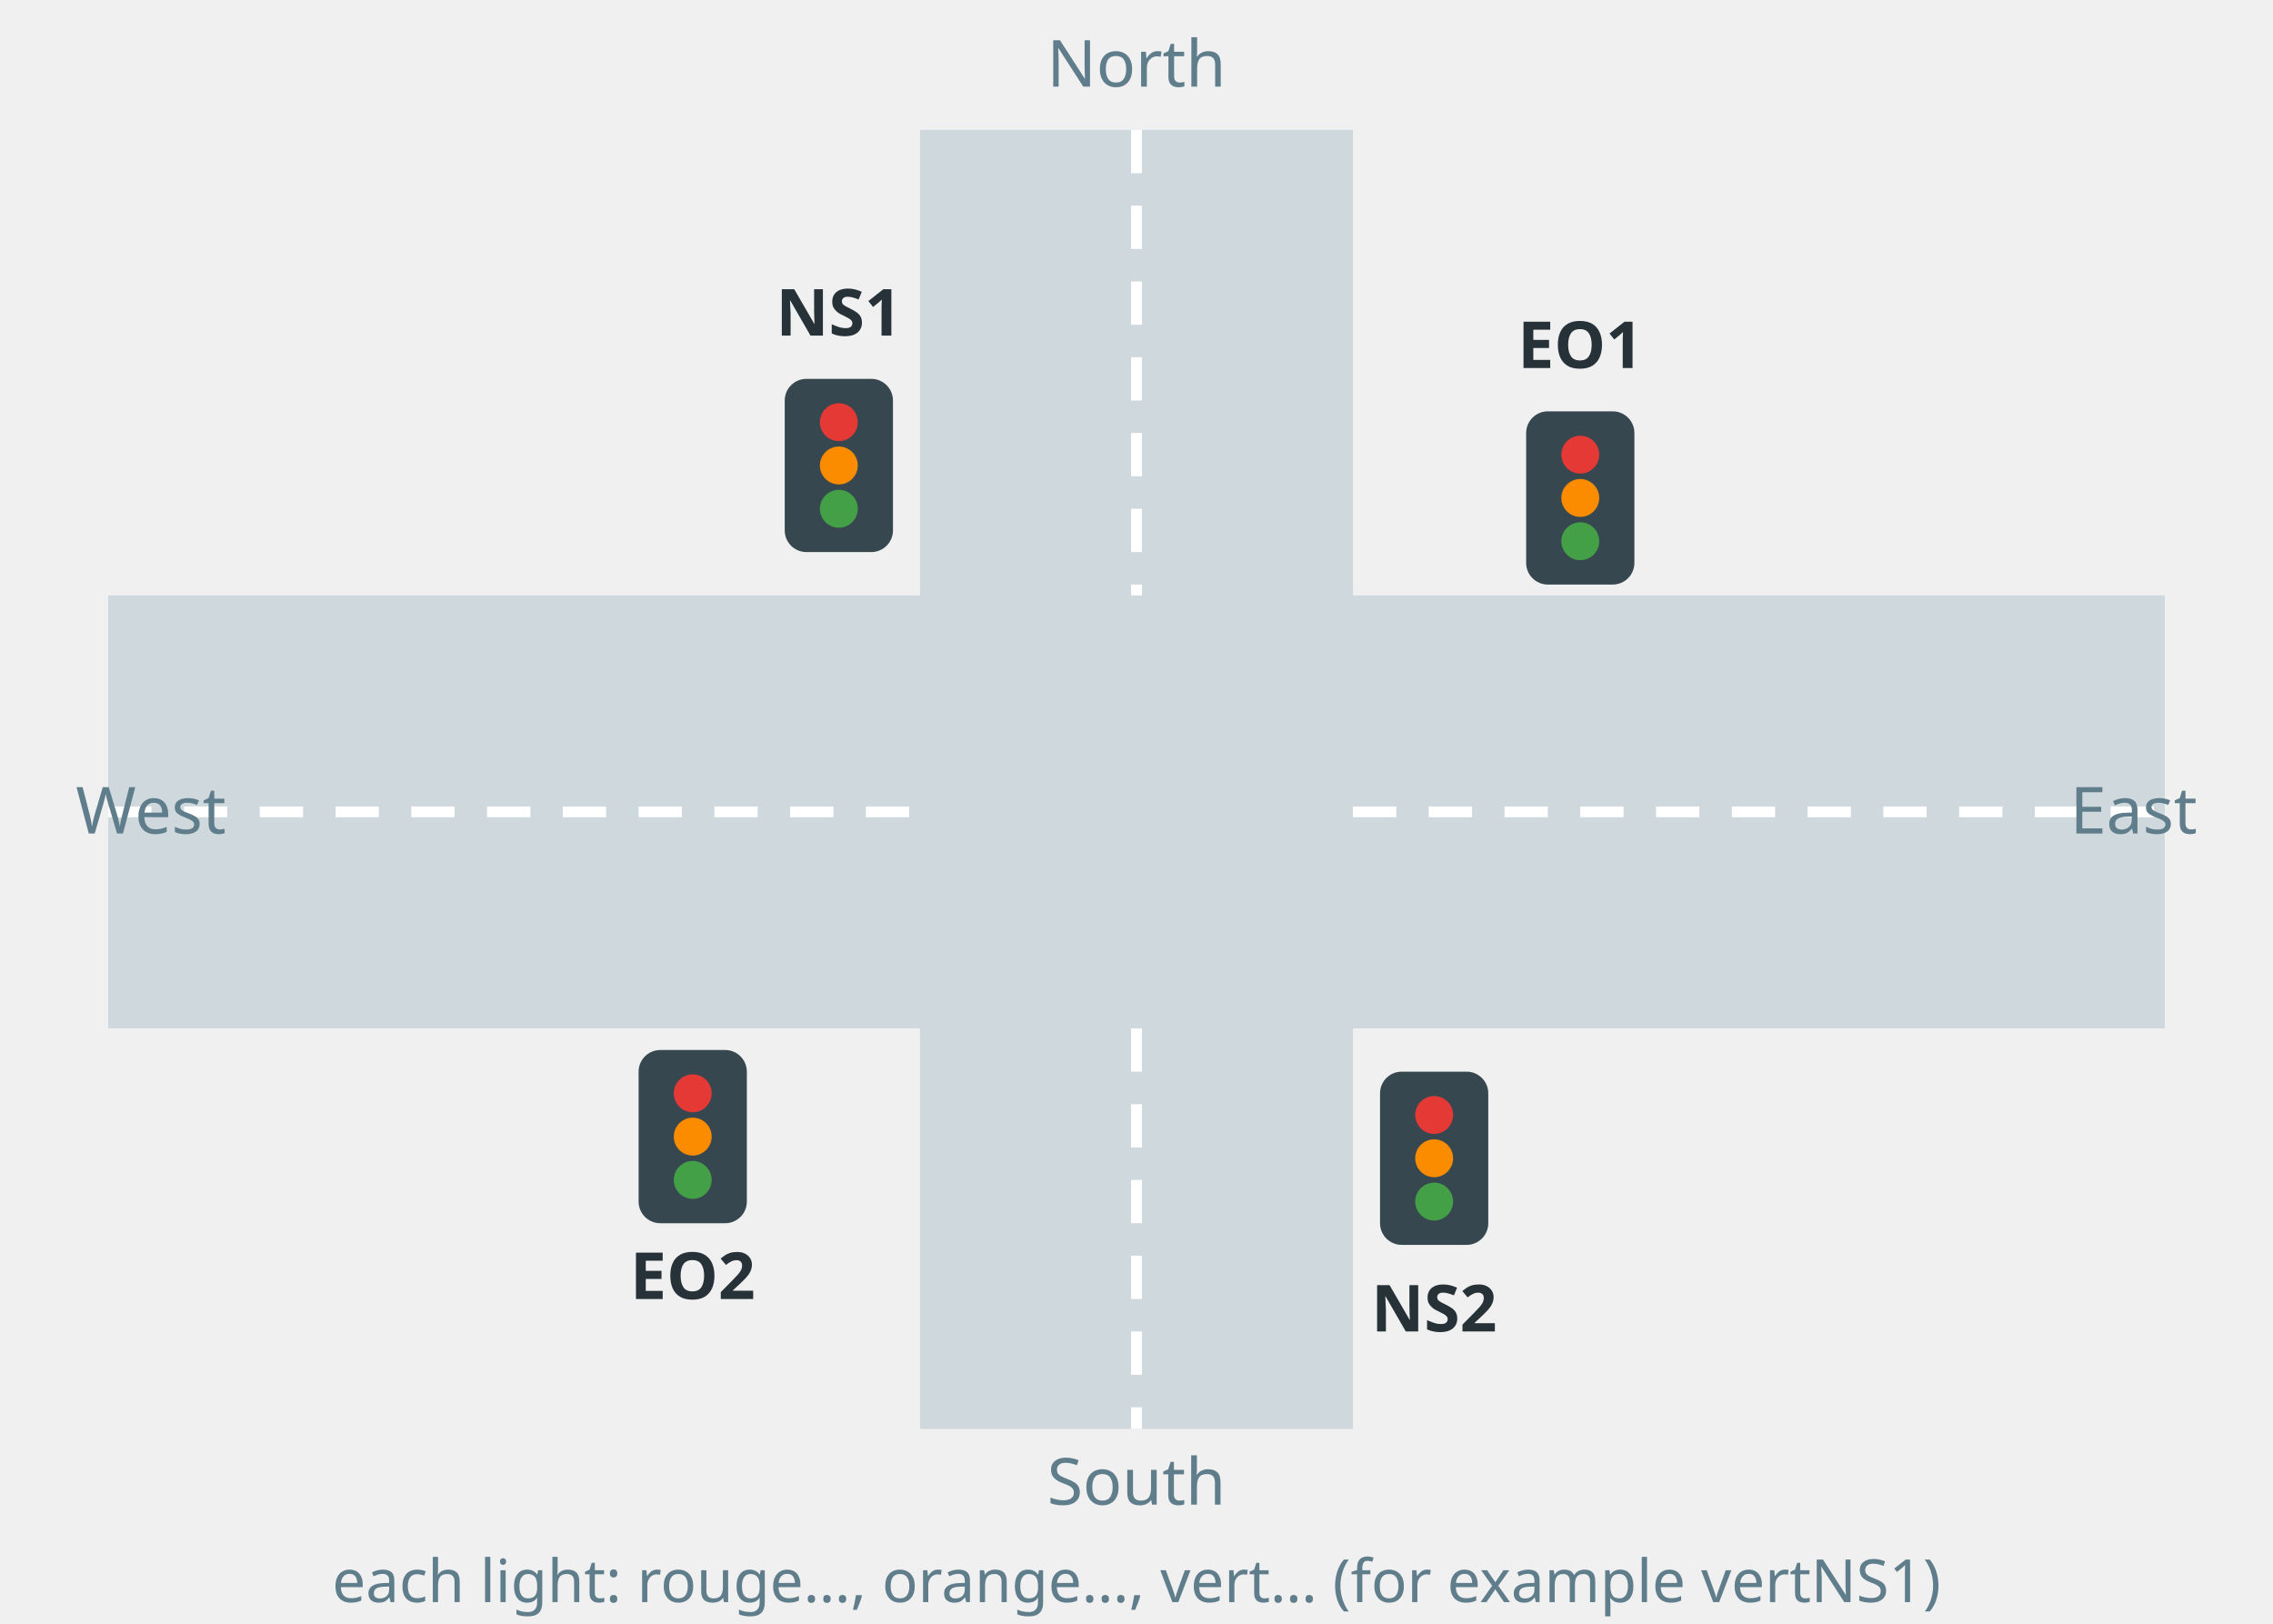
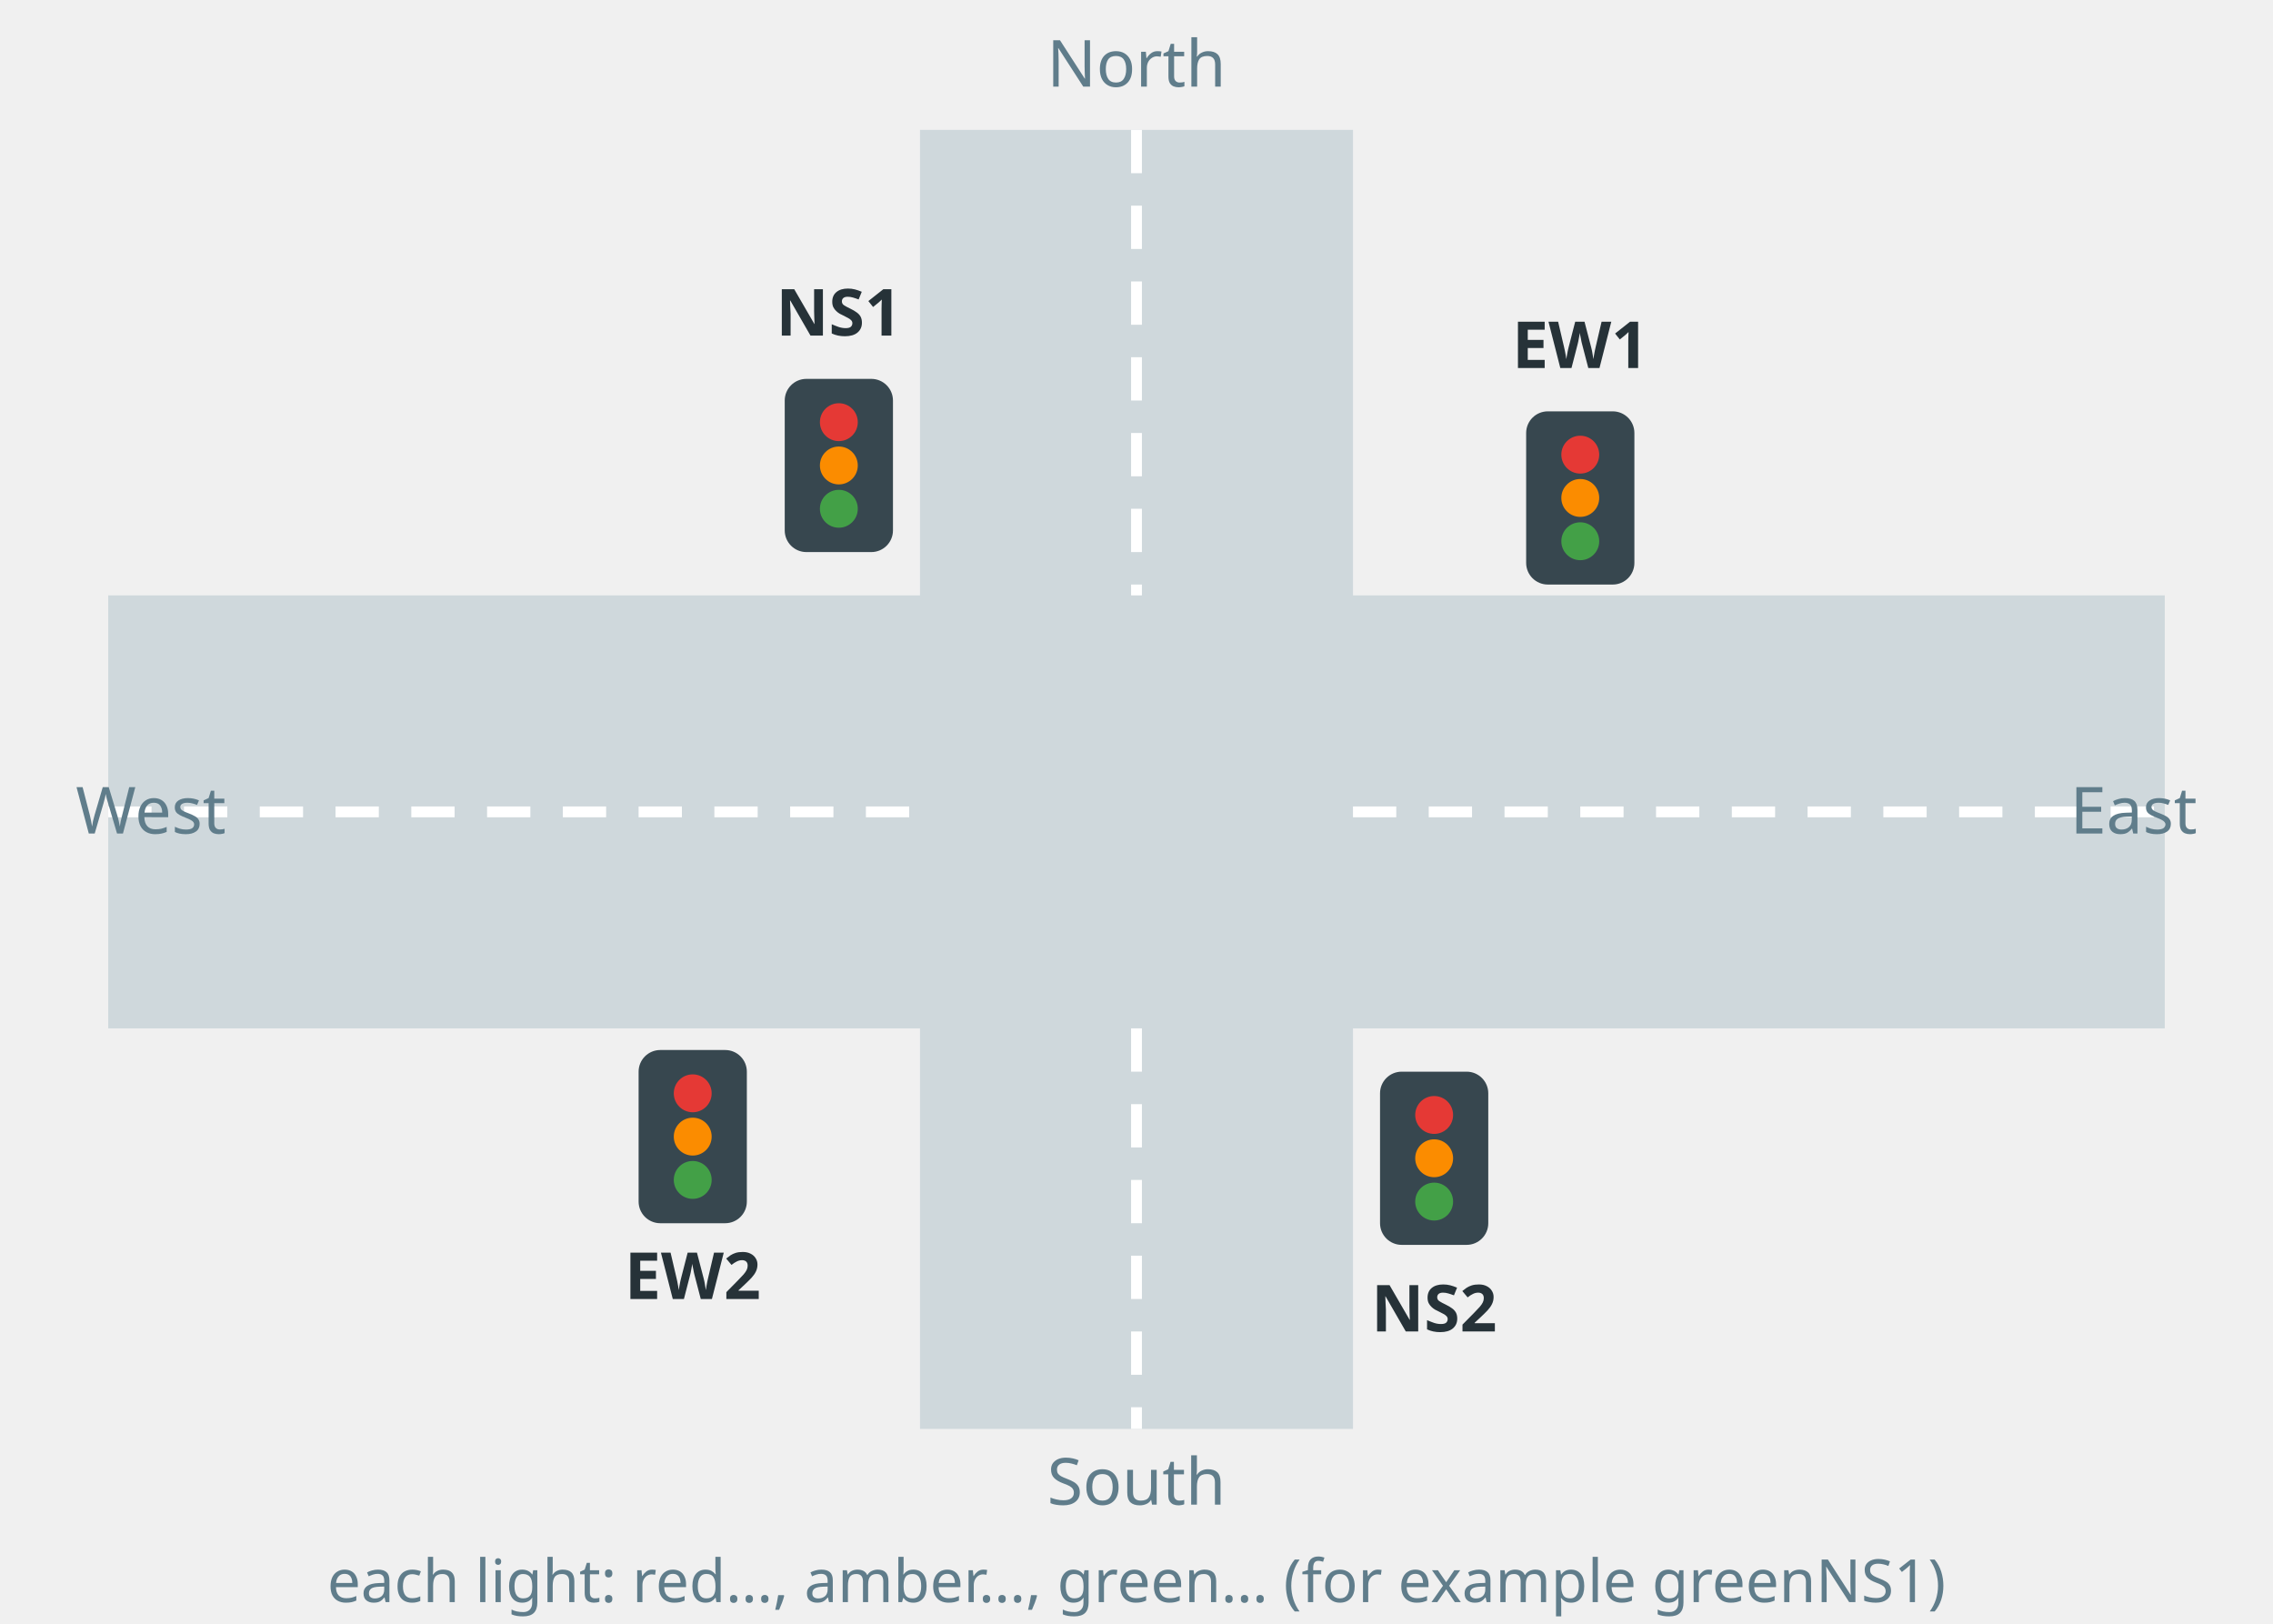
<svg xmlns="http://www.w3.org/2000/svg" viewBox="0 0 420 300" font-family="sans-serif">
  <rect x="170" y="24" width="80" height="240" fill="#cfd8dc" />
  <rect x="20" y="110" width="380" height="80" fill="#cfd8dc" />
  <line x1="210" y1="24" x2="210" y2="110" stroke="#fff" stroke-width="2" stroke-dasharray="8 6" />
  <line x1="210" y1="190" x2="210" y2="264" stroke="#fff" stroke-width="2" stroke-dasharray="8 6" />
  <line x1="20" y1="150" x2="170" y2="150" stroke="#fff" stroke-width="2" stroke-dasharray="8 6" />
  <line x1="250" y1="150" x2="400" y2="150" stroke="#fff" stroke-width="2" stroke-dasharray="8 6" />
  <rect x="145" y="70" width="20" height="32" rx="4" fill="#37474f" />
  <circle cx="155" cy="78" r="3.5" fill="#e53935" />
  <circle cx="155" cy="86" r="3.5" fill="#fb8c00" />
  <circle cx="155" cy="94" r="3.5" fill="#43a047" />
  <text x="155" y="62" font-size="12" text-anchor="middle" fill="#263238" font-weight="bold">NS1</text>
  <rect x="255" y="198" width="20" height="32" rx="4" fill="#37474f" />
  <circle cx="265" cy="206" r="3.5" fill="#e53935" />
  <circle cx="265" cy="214" r="3.5" fill="#fb8c00" />
  <circle cx="265" cy="222" r="3.5" fill="#43a047" />
  <text x="265" y="246" font-size="12" text-anchor="middle" fill="#263238" font-weight="bold">NS2</text>
  <rect x="282" y="76" width="20" height="32" rx="4" fill="#37474f" />
  <circle cx="292" cy="84" r="3.5" fill="#e53935" />
  <circle cx="292" cy="92" r="3.5" fill="#fb8c00" />
  <circle cx="292" cy="100" r="3.5" fill="#43a047" />
-   <text x="292" y="68" font-size="12" text-anchor="middle" fill="#263238" font-weight="bold">EO1</text>
+   <text x="292" y="68" font-size="12" text-anchor="middle" fill="#263238" font-weight="bold">EW1</text>
  <rect x="118" y="194" width="20" height="32" rx="4" fill="#37474f" />
  <circle cx="128" cy="202" r="3.5" fill="#e53935" />
  <circle cx="128" cy="210" r="3.5" fill="#fb8c00" />
  <circle cx="128" cy="218" r="3.5" fill="#43a047" />
-   <text x="128" y="240" font-size="12" text-anchor="middle" fill="#263238" font-weight="bold">EO2</text>
+   <text x="128" y="240" font-size="12" text-anchor="middle" fill="#263238" font-weight="bold">EW2</text>
  <text x="210" y="16" font-size="12" text-anchor="middle" fill="#607d8b">North</text>
  <text x="210" y="278" font-size="12" text-anchor="middle" fill="#607d8b">South</text>
  <text x="14" y="154" font-size="12" text-anchor="start" fill="#607d8b">West</text>
  <text x="406" y="154" font-size="12" text-anchor="end" fill="#607d8b">East</text>
-   <text x="210" y="296" font-size="11" text-anchor="middle" fill="#607d8b">each light: rouge…, orange…, vert… (for example vertNS1)</text>
+   <text x="210" y="296" font-size="11" text-anchor="middle" fill="#607d8b">each light: red…, amber…, green… (for example greenNS1)</text>
</svg>
